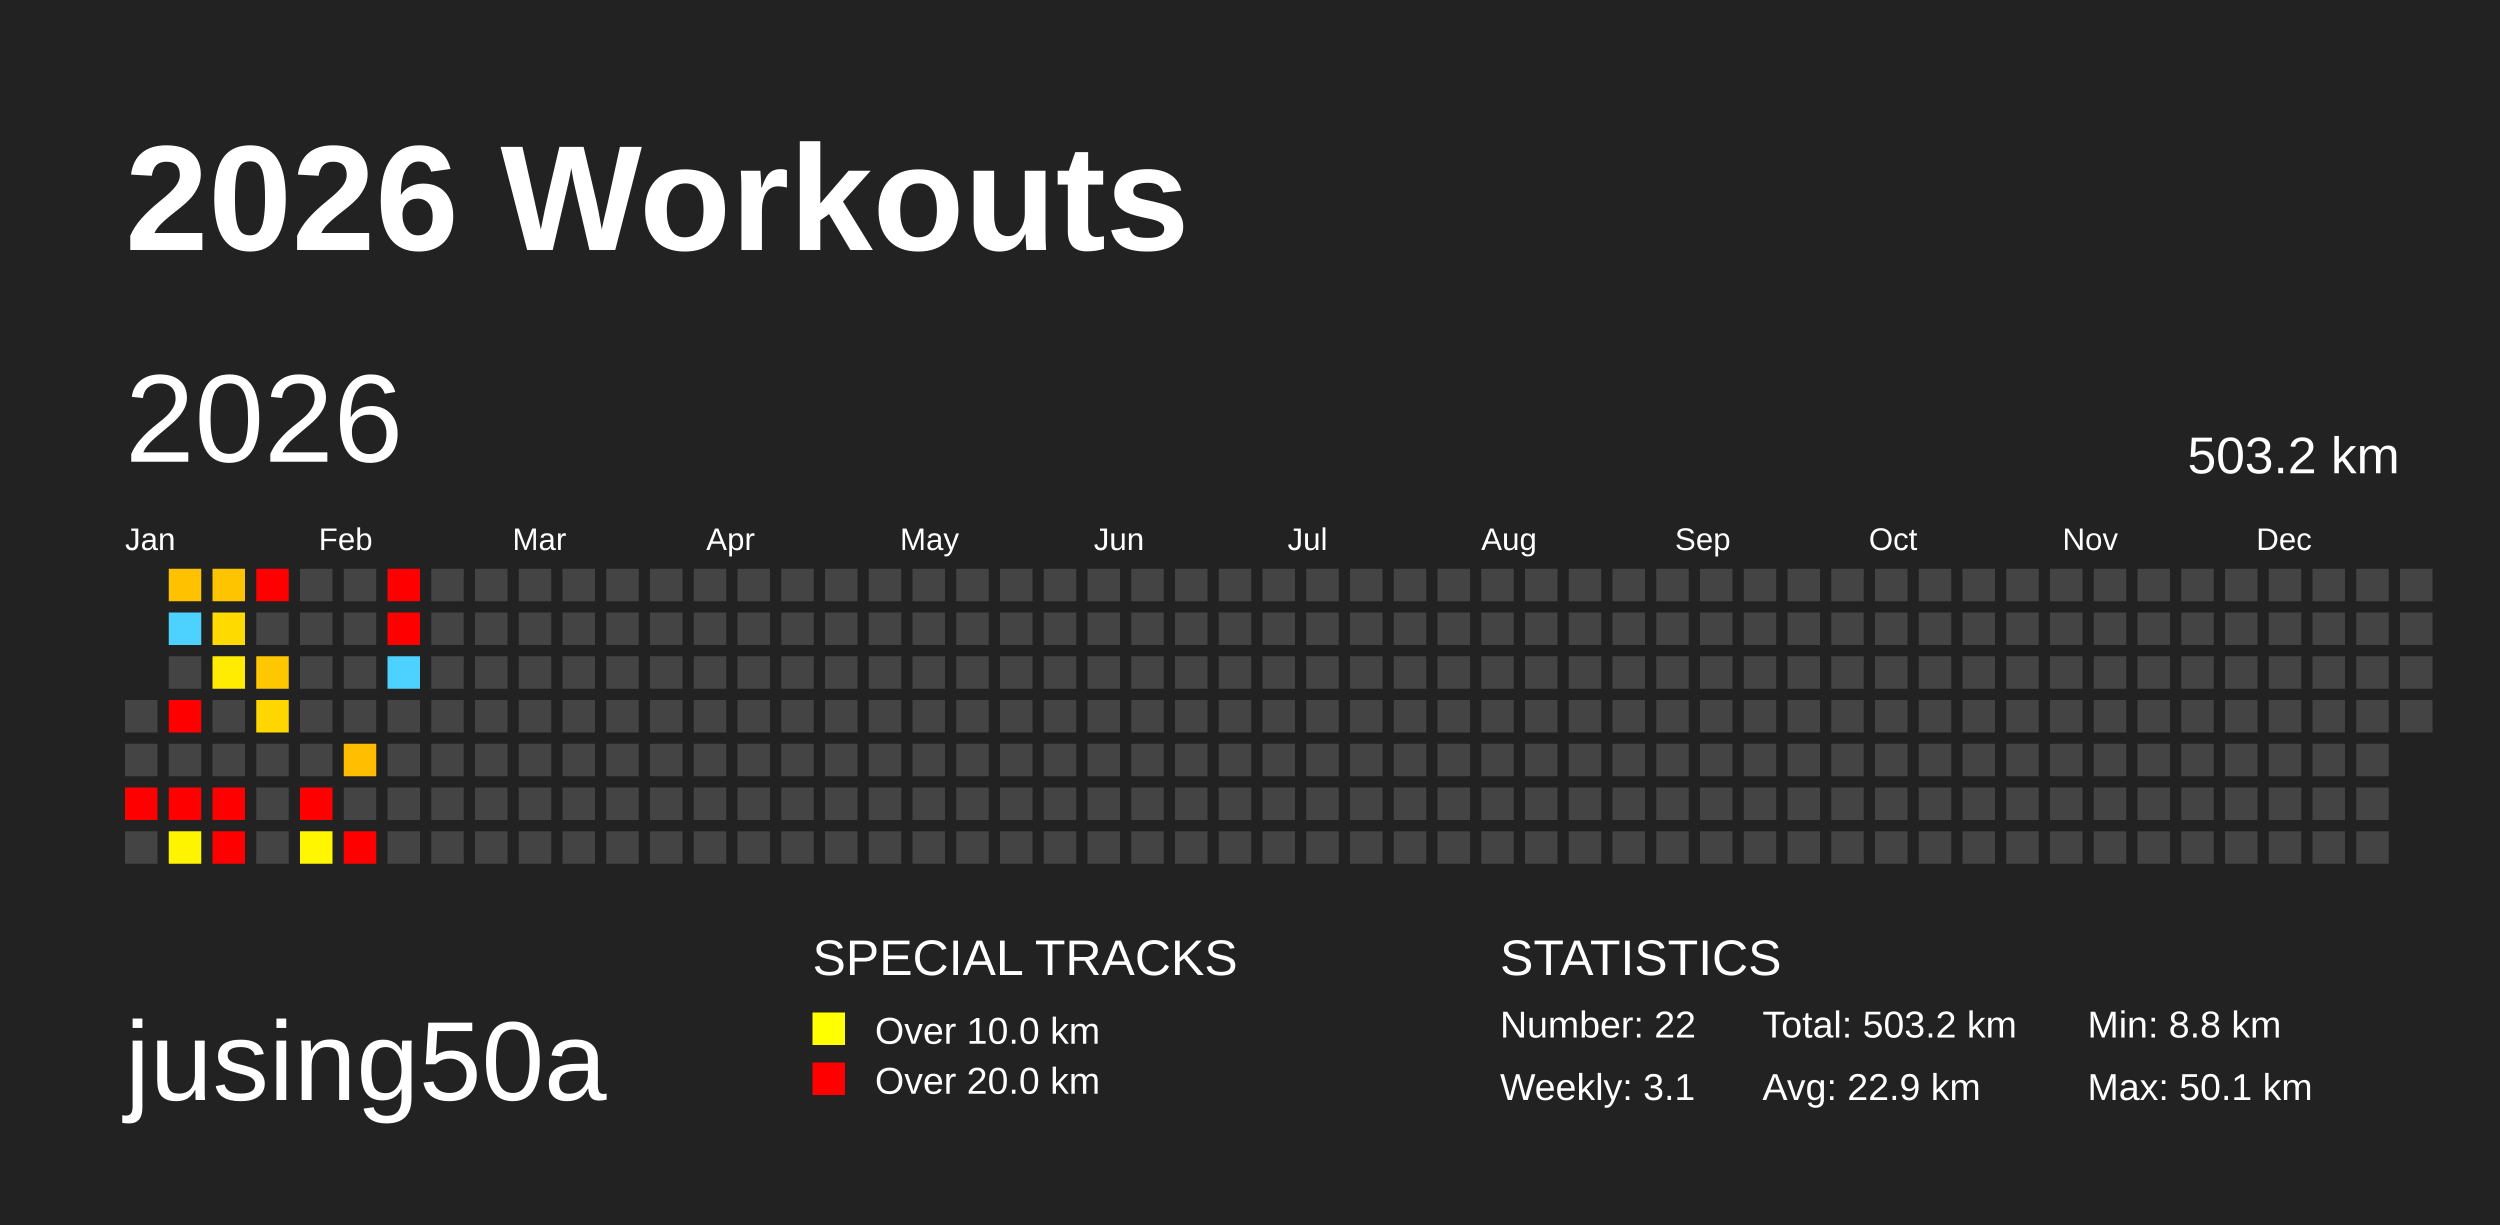
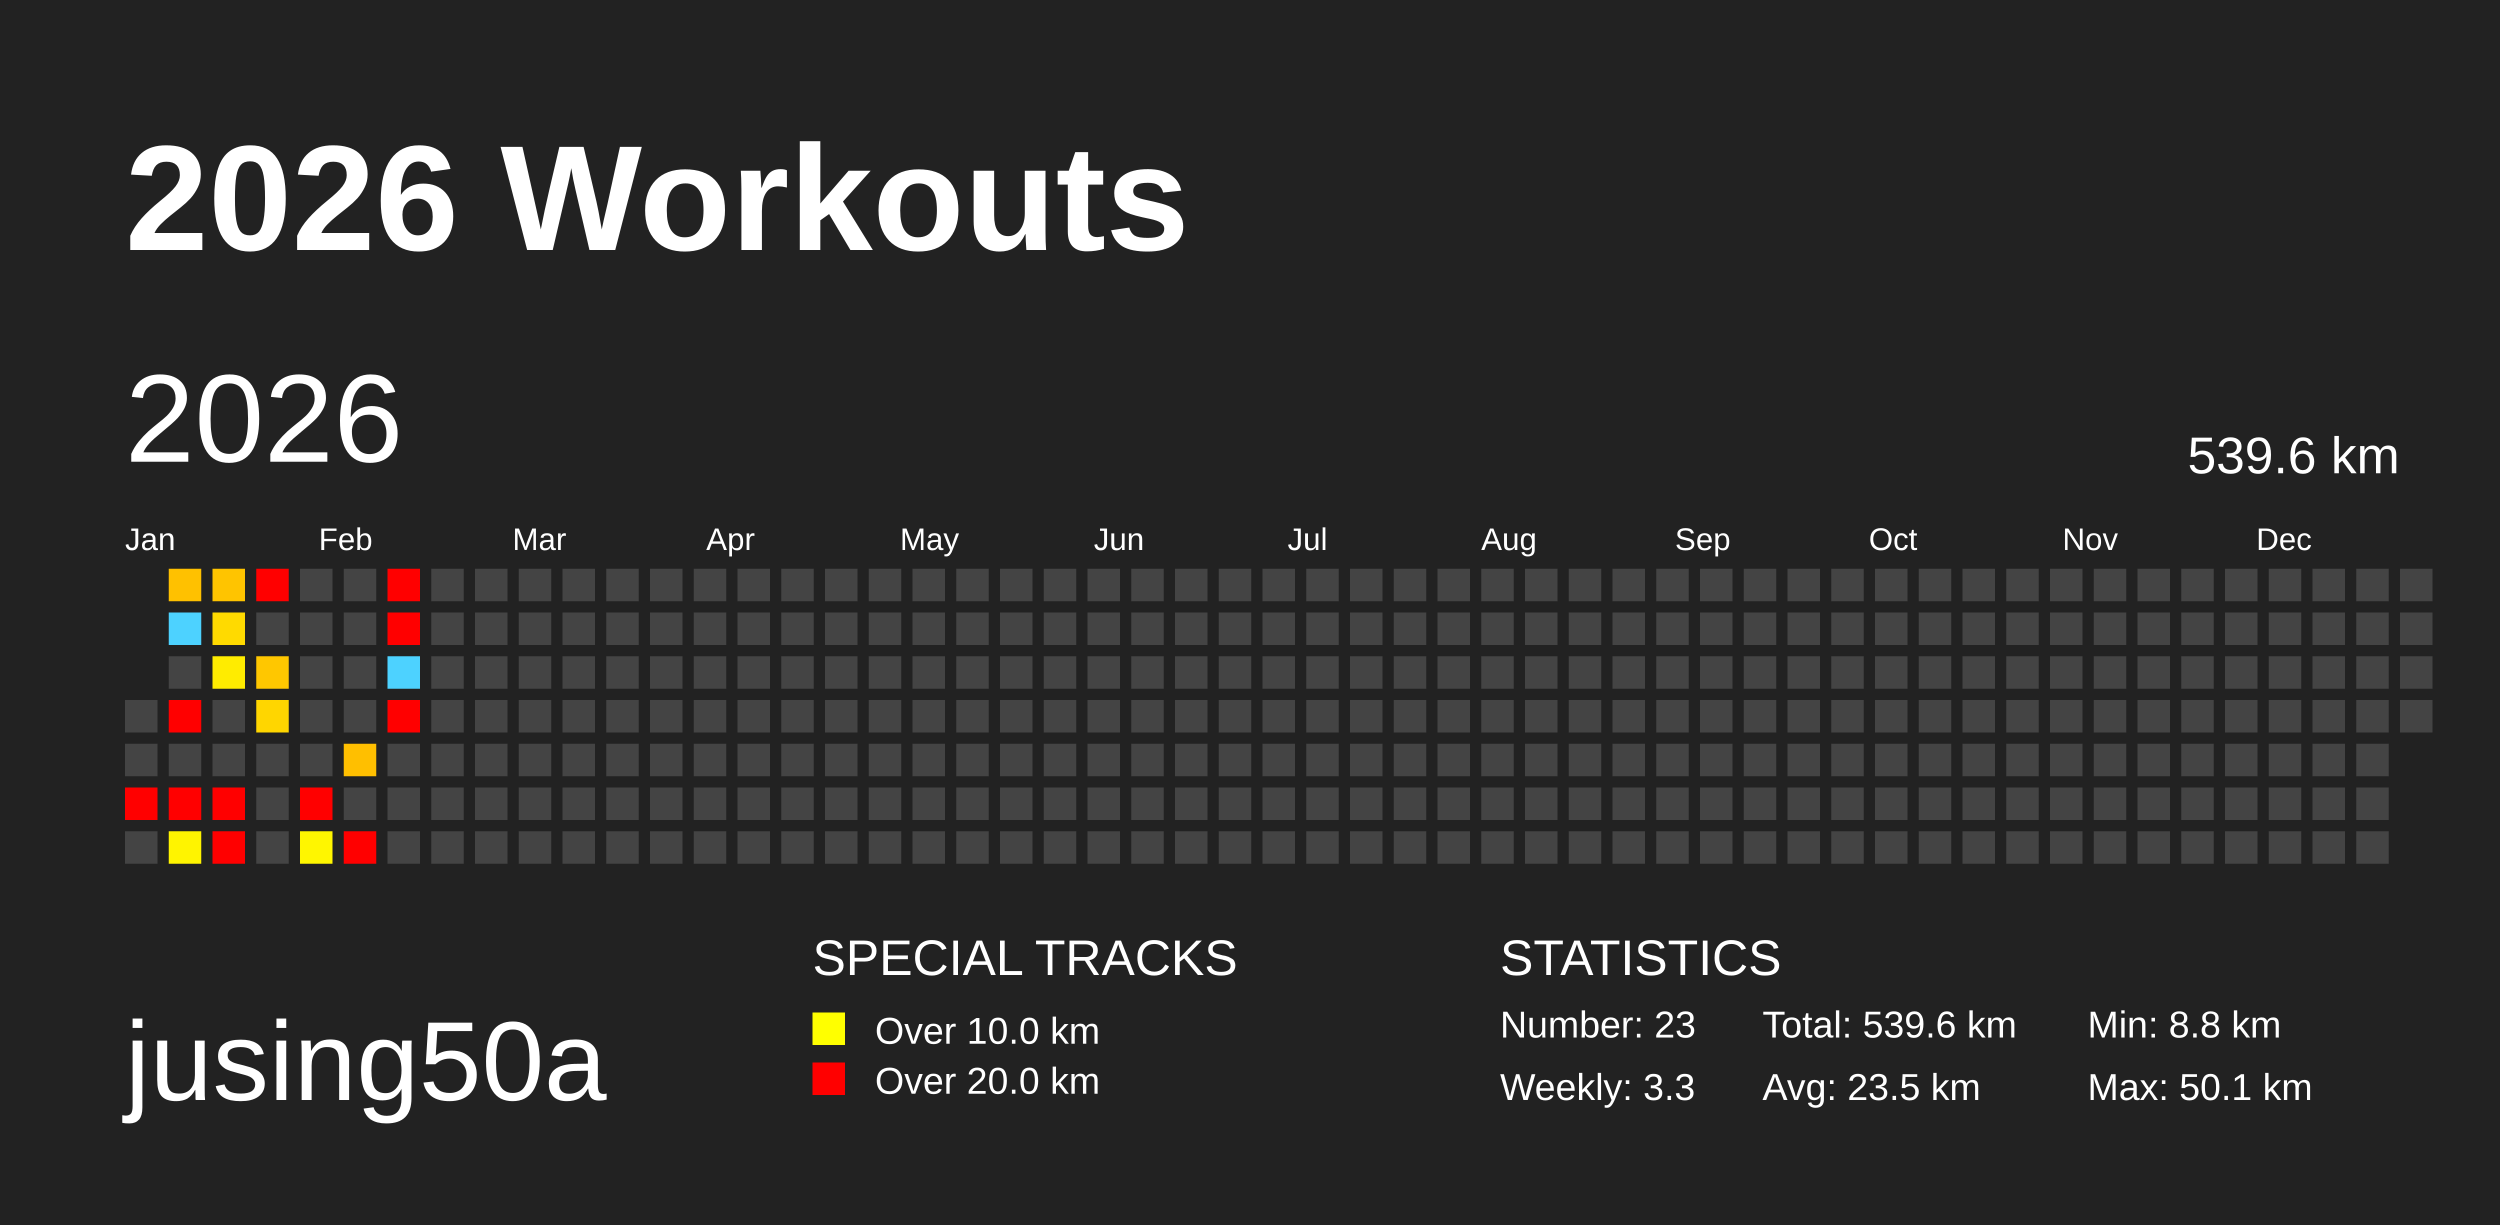
<svg xmlns="http://www.w3.org/2000/svg" baseProfile="full" height="98mm" version="1.1" viewBox="0,0,200,98" width="200mm">
  <defs />
  <rect fill="#222222" height="98" width="200" x="0" y="0" />
  <text fill="#FFFFFF" style="font-size:12px; font-family:Arial; font-weight:bold;" x="10" y="20">2026 Workouts</text>
  <text fill="#FFFFFF" style="font-size:9px; font-family:Arial" x="10" y="88">jusing50a</text>
  <text fill="#FFFFFF" style="font-size:4px; font-family:Arial" x="65" y="78">SPECIAL TRACKS</text>
  <rect fill="yellow" height="2.6" width="2.6" x="65" y="81" />
  <text fill="#FFFFFF" style="font-size:3px; font-family:Arial" x="70" y="83.5">Over 10.0 km</text>
  <rect fill="red" height="2.6" width="2.6" x="65" y="85" />
  <text fill="#FFFFFF" style="font-size:3px; font-family:Arial" x="70" y="87.5">Over 20.0 km</text>
  <text fill="#FFFFFF" style="font-size:4px; font-family:Arial" x="120" y="78">STATISTICS</text>
-   <text fill="#FFFFFF" style="font-size:3px; font-family:Arial" x="120" y="83">Number: 22</text>
-   <text fill="#FFFFFF" style="font-size:3px; font-family:Arial" x="120" y="88">Weekly: 3.1</text>
-   <text fill="#FFFFFF" style="font-size:3px; font-family:Arial" x="141" y="83">Total: 503.2 km</text>
-   <text fill="#FFFFFF" style="font-size:3px; font-family:Arial" x="141" y="88">Avg: 22.9 km</text>
+   <text fill="#FFFFFF" style="font-size:3px; font-family:Arial" x="120" y="83">Number: 23</text>
+   <text fill="#FFFFFF" style="font-size:3px; font-family:Arial" x="120" y="88">Weekly: 3.3</text>
+   <text fill="#FFFFFF" style="font-size:3px; font-family:Arial" x="141" y="83">Total: 539.6 km</text>
+   <text fill="#FFFFFF" style="font-size:3px; font-family:Arial" x="141" y="88">Avg: 23.5 km</text>
  <text fill="#FFFFFF" style="font-size:3px; font-family:Arial" x="167" y="83">Min: 8.8 km</text>
  <text fill="#FFFFFF" style="font-size:3px; font-family:Arial" x="167" y="88">Max: 50.1 km</text>
  <text dominant-baseline="hanging" fill="#FFFFFF" style="font-size:10.0px; font-family:Arial;" x="10" y="30">2026</text>
-   <text dominant-baseline="hanging" fill="#FFFFFF" style="font-size:4.125px; font-family:Arial;" x="175" y="35">503.2 km</text>
+   <text dominant-baseline="hanging" fill="#FFFFFF" style="font-size:4.125px; font-family:Arial;" x="175" y="35">539.6 km</text>
  <text fill="#FFFFFF" style="font-size:2.5px; font-family:Arial" x="10.0" y="44">Jan</text>
  <text fill="#FFFFFF" style="font-size:2.5px; font-family:Arial" x="25.5" y="44">Feb</text>
  <text fill="#FFFFFF" style="font-size:2.5px; font-family:Arial" x="41.0" y="44">Mar</text>
  <text fill="#FFFFFF" style="font-size:2.5px; font-family:Arial" x="56.5" y="44">Apr</text>
  <text fill="#FFFFFF" style="font-size:2.5px; font-family:Arial" x="72.0" y="44">May</text>
  <text fill="#FFFFFF" style="font-size:2.5px; font-family:Arial" x="87.5" y="44">Jun</text>
  <text fill="#FFFFFF" style="font-size:2.5px; font-family:Arial" x="103.0" y="44">Jul</text>
  <text fill="#FFFFFF" style="font-size:2.5px; font-family:Arial" x="118.5" y="44">Aug</text>
  <text fill="#FFFFFF" style="font-size:2.5px; font-family:Arial" x="134.0" y="44">Sep</text>
  <text fill="#FFFFFF" style="font-size:2.5px; font-family:Arial" x="149.5" y="44">Oct</text>
  <text fill="#FFFFFF" style="font-size:2.5px; font-family:Arial" x="165.0" y="44">Nov</text>
  <text fill="#FFFFFF" style="font-size:2.5px; font-family:Arial" x="180.5" y="44">Dec</text>
  <rect fill="#444444" height="2.6" width="2.6" x="10.0" y="56.0" />
  <rect fill="#444444" height="2.6" width="2.6" x="10.0" y="59.5" />
  <rect fill="red" height="2.6" width="2.6" x="10.0" y="63.0" />
  <rect fill="#444444" height="2.6" width="2.6" x="10.0" y="66.5" />
  <rect fill="#ffc100" height="2.6" width="2.6" x="13.5" y="45.5" />
  <rect fill="#4dd2ff" height="2.6" width="2.6" x="13.5" y="49.0" />
  <rect fill="#444444" height="2.6" width="2.6" x="13.5" y="52.5" />
  <rect fill="red" height="2.6" width="2.6" x="13.5" y="56.0" />
  <rect fill="#444444" height="2.6" width="2.6" x="13.5" y="59.5" />
  <rect fill="red" height="2.6" width="2.6" x="13.5" y="63.0" />
  <rect fill="#fff400" height="2.6" width="2.6" x="13.5" y="66.5" />
  <rect fill="#ffc400" height="2.6" width="2.6" x="17.0" y="45.5" />
  <rect fill="#ffda00" height="2.6" width="2.6" x="17.0" y="49.0" />
  <rect fill="#ffec00" height="2.6" width="2.6" x="17.0" y="52.5" />
  <rect fill="#444444" height="2.6" width="2.6" x="17.0" y="56.0" />
  <rect fill="#444444" height="2.6" width="2.6" x="17.0" y="59.5" />
  <rect fill="red" height="2.6" width="2.6" x="17.0" y="63.0" />
  <rect fill="red" height="2.6" width="2.6" x="17.0" y="66.5" />
  <rect fill="red" height="2.6" width="2.6" x="20.5" y="45.5" />
  <rect fill="#444444" height="2.6" width="2.6" x="20.5" y="49.0" />
  <rect fill="#ffc700" height="2.6" width="2.6" x="20.5" y="52.5" />
  <rect fill="#ffd600" height="2.6" width="2.6" x="20.5" y="56.0" />
  <rect fill="#444444" height="2.6" width="2.6" x="20.5" y="59.5" />
  <rect fill="#444444" height="2.6" width="2.6" x="20.5" y="63.0" />
  <rect fill="#444444" height="2.6" width="2.6" x="20.5" y="66.5" />
  <rect fill="#444444" height="2.6" width="2.6" x="24.0" y="45.5" />
  <rect fill="#444444" height="2.6" width="2.6" x="24.0" y="49.0" />
  <rect fill="#444444" height="2.6" width="2.6" x="24.0" y="52.5" />
  <rect fill="#444444" height="2.6" width="2.6" x="24.0" y="56.0" />
  <rect fill="#444444" height="2.6" width="2.6" x="24.0" y="59.5" />
  <rect fill="red" height="2.6" width="2.6" x="24.0" y="63.0" />
  <rect fill="#fff600" height="2.6" width="2.6" x="24.0" y="66.5" />
  <rect fill="#444444" height="2.6" width="2.6" x="27.5" y="45.5" />
  <rect fill="#444444" height="2.6" width="2.6" x="27.5" y="49.0" />
  <rect fill="#444444" height="2.6" width="2.6" x="27.5" y="52.5" />
  <rect fill="#444444" height="2.6" width="2.6" x="27.5" y="56.0" />
  <rect fill="#ffbf00" height="2.6" width="2.6" x="27.5" y="59.5" />
  <rect fill="#444444" height="2.6" width="2.6" x="27.5" y="63.0" />
  <rect fill="red" height="2.6" width="2.6" x="27.5" y="66.5" />
  <rect fill="red" height="2.6" width="2.6" x="31.0" y="45.5" />
  <rect fill="red" height="2.6" width="2.6" x="31.0" y="49.0" />
  <rect fill="#4dd2ff" height="2.6" width="2.6" x="31.0" y="52.5" />
-   <rect fill="#444444" height="2.6" width="2.6" x="31.0" y="56.0" />
+   <rect fill="red" height="2.6" width="2.6" x="31.0" y="56.0" />
  <rect fill="#444444" height="2.6" width="2.6" x="31.0" y="59.5" />
  <rect fill="#444444" height="2.6" width="2.6" x="31.0" y="63.0" />
  <rect fill="#444444" height="2.6" width="2.6" x="31.0" y="66.5" />
  <rect fill="#444444" height="2.6" width="2.6" x="34.5" y="45.5" />
  <rect fill="#444444" height="2.6" width="2.6" x="34.5" y="49.0" />
  <rect fill="#444444" height="2.6" width="2.6" x="34.5" y="52.5" />
  <rect fill="#444444" height="2.6" width="2.6" x="34.5" y="56.0" />
  <rect fill="#444444" height="2.6" width="2.6" x="34.5" y="59.5" />
  <rect fill="#444444" height="2.6" width="2.6" x="34.5" y="63.0" />
  <rect fill="#444444" height="2.6" width="2.6" x="34.5" y="66.5" />
  <rect fill="#444444" height="2.6" width="2.6" x="38.0" y="45.5" />
  <rect fill="#444444" height="2.6" width="2.6" x="38.0" y="49.0" />
  <rect fill="#444444" height="2.6" width="2.6" x="38.0" y="52.5" />
  <rect fill="#444444" height="2.6" width="2.6" x="38.0" y="56.0" />
  <rect fill="#444444" height="2.6" width="2.6" x="38.0" y="59.5" />
  <rect fill="#444444" height="2.6" width="2.6" x="38.0" y="63.0" />
  <rect fill="#444444" height="2.6" width="2.6" x="38.0" y="66.5" />
  <rect fill="#444444" height="2.6" width="2.6" x="41.5" y="45.5" />
  <rect fill="#444444" height="2.6" width="2.6" x="41.5" y="49.0" />
  <rect fill="#444444" height="2.6" width="2.6" x="41.5" y="52.5" />
  <rect fill="#444444" height="2.6" width="2.6" x="41.5" y="56.0" />
  <rect fill="#444444" height="2.6" width="2.6" x="41.5" y="59.5" />
  <rect fill="#444444" height="2.6" width="2.6" x="41.5" y="63.0" />
  <rect fill="#444444" height="2.6" width="2.6" x="41.5" y="66.5" />
  <rect fill="#444444" height="2.6" width="2.6" x="45.0" y="45.5" />
  <rect fill="#444444" height="2.6" width="2.6" x="45.0" y="49.0" />
  <rect fill="#444444" height="2.6" width="2.6" x="45.0" y="52.5" />
  <rect fill="#444444" height="2.6" width="2.6" x="45.0" y="56.0" />
  <rect fill="#444444" height="2.6" width="2.6" x="45.0" y="59.5" />
  <rect fill="#444444" height="2.6" width="2.6" x="45.0" y="63.0" />
  <rect fill="#444444" height="2.6" width="2.6" x="45.0" y="66.5" />
  <rect fill="#444444" height="2.6" width="2.6" x="48.5" y="45.5" />
  <rect fill="#444444" height="2.6" width="2.6" x="48.5" y="49.0" />
  <rect fill="#444444" height="2.6" width="2.6" x="48.5" y="52.5" />
  <rect fill="#444444" height="2.6" width="2.6" x="48.5" y="56.0" />
  <rect fill="#444444" height="2.6" width="2.6" x="48.5" y="59.5" />
  <rect fill="#444444" height="2.6" width="2.6" x="48.5" y="63.0" />
  <rect fill="#444444" height="2.6" width="2.6" x="48.5" y="66.5" />
  <rect fill="#444444" height="2.6" width="2.6" x="52.0" y="45.5" />
  <rect fill="#444444" height="2.6" width="2.6" x="52.0" y="49.0" />
  <rect fill="#444444" height="2.6" width="2.6" x="52.0" y="52.5" />
  <rect fill="#444444" height="2.6" width="2.6" x="52.0" y="56.0" />
  <rect fill="#444444" height="2.6" width="2.6" x="52.0" y="59.5" />
  <rect fill="#444444" height="2.6" width="2.6" x="52.0" y="63.0" />
  <rect fill="#444444" height="2.6" width="2.6" x="52.0" y="66.5" />
  <rect fill="#444444" height="2.6" width="2.6" x="55.5" y="45.5" />
  <rect fill="#444444" height="2.6" width="2.6" x="55.5" y="49.0" />
  <rect fill="#444444" height="2.6" width="2.6" x="55.5" y="52.5" />
  <rect fill="#444444" height="2.6" width="2.6" x="55.5" y="56.0" />
  <rect fill="#444444" height="2.6" width="2.6" x="55.5" y="59.5" />
  <rect fill="#444444" height="2.6" width="2.6" x="55.5" y="63.0" />
  <rect fill="#444444" height="2.6" width="2.6" x="55.5" y="66.5" />
  <rect fill="#444444" height="2.6" width="2.6" x="59.0" y="45.5" />
  <rect fill="#444444" height="2.6" width="2.6" x="59.0" y="49.0" />
  <rect fill="#444444" height="2.6" width="2.6" x="59.0" y="52.5" />
  <rect fill="#444444" height="2.6" width="2.6" x="59.0" y="56.0" />
  <rect fill="#444444" height="2.6" width="2.6" x="59.0" y="59.5" />
  <rect fill="#444444" height="2.6" width="2.6" x="59.0" y="63.0" />
  <rect fill="#444444" height="2.6" width="2.6" x="59.0" y="66.5" />
  <rect fill="#444444" height="2.6" width="2.6" x="62.5" y="45.5" />
  <rect fill="#444444" height="2.6" width="2.6" x="62.5" y="49.0" />
  <rect fill="#444444" height="2.6" width="2.6" x="62.5" y="52.5" />
  <rect fill="#444444" height="2.6" width="2.6" x="62.5" y="56.0" />
  <rect fill="#444444" height="2.6" width="2.6" x="62.5" y="59.5" />
  <rect fill="#444444" height="2.6" width="2.6" x="62.5" y="63.0" />
  <rect fill="#444444" height="2.6" width="2.6" x="62.5" y="66.5" />
  <rect fill="#444444" height="2.6" width="2.6" x="66.0" y="45.5" />
  <rect fill="#444444" height="2.6" width="2.6" x="66.0" y="49.0" />
  <rect fill="#444444" height="2.6" width="2.6" x="66.0" y="52.5" />
  <rect fill="#444444" height="2.6" width="2.6" x="66.0" y="56.0" />
  <rect fill="#444444" height="2.6" width="2.6" x="66.0" y="59.5" />
  <rect fill="#444444" height="2.6" width="2.6" x="66.0" y="63.0" />
  <rect fill="#444444" height="2.6" width="2.6" x="66.0" y="66.5" />
  <rect fill="#444444" height="2.6" width="2.6" x="69.5" y="45.5" />
  <rect fill="#444444" height="2.6" width="2.6" x="69.5" y="49.0" />
  <rect fill="#444444" height="2.6" width="2.6" x="69.5" y="52.5" />
  <rect fill="#444444" height="2.6" width="2.6" x="69.5" y="56.0" />
  <rect fill="#444444" height="2.6" width="2.6" x="69.5" y="59.5" />
  <rect fill="#444444" height="2.6" width="2.6" x="69.5" y="63.0" />
  <rect fill="#444444" height="2.6" width="2.6" x="69.5" y="66.5" />
  <rect fill="#444444" height="2.6" width="2.6" x="73.0" y="45.5" />
  <rect fill="#444444" height="2.6" width="2.6" x="73.0" y="49.0" />
  <rect fill="#444444" height="2.6" width="2.6" x="73.0" y="52.5" />
  <rect fill="#444444" height="2.6" width="2.6" x="73.0" y="56.0" />
  <rect fill="#444444" height="2.6" width="2.6" x="73.0" y="59.5" />
  <rect fill="#444444" height="2.6" width="2.6" x="73.0" y="63.0" />
  <rect fill="#444444" height="2.6" width="2.6" x="73.0" y="66.5" />
  <rect fill="#444444" height="2.6" width="2.6" x="76.5" y="45.5" />
  <rect fill="#444444" height="2.6" width="2.6" x="76.5" y="49.0" />
  <rect fill="#444444" height="2.6" width="2.6" x="76.5" y="52.5" />
  <rect fill="#444444" height="2.6" width="2.6" x="76.5" y="56.0" />
  <rect fill="#444444" height="2.6" width="2.6" x="76.5" y="59.5" />
  <rect fill="#444444" height="2.6" width="2.6" x="76.5" y="63.0" />
  <rect fill="#444444" height="2.6" width="2.6" x="76.5" y="66.5" />
  <rect fill="#444444" height="2.6" width="2.6" x="80.0" y="45.5" />
  <rect fill="#444444" height="2.6" width="2.6" x="80.0" y="49.0" />
  <rect fill="#444444" height="2.6" width="2.6" x="80.0" y="52.5" />
  <rect fill="#444444" height="2.6" width="2.6" x="80.0" y="56.0" />
  <rect fill="#444444" height="2.6" width="2.6" x="80.0" y="59.5" />
  <rect fill="#444444" height="2.6" width="2.6" x="80.0" y="63.0" />
  <rect fill="#444444" height="2.6" width="2.6" x="80.0" y="66.5" />
  <rect fill="#444444" height="2.6" width="2.6" x="83.5" y="45.5" />
  <rect fill="#444444" height="2.6" width="2.6" x="83.5" y="49.0" />
  <rect fill="#444444" height="2.6" width="2.6" x="83.5" y="52.5" />
  <rect fill="#444444" height="2.6" width="2.6" x="83.5" y="56.0" />
  <rect fill="#444444" height="2.6" width="2.6" x="83.5" y="59.5" />
  <rect fill="#444444" height="2.6" width="2.6" x="83.5" y="63.0" />
  <rect fill="#444444" height="2.6" width="2.6" x="83.5" y="66.5" />
  <rect fill="#444444" height="2.6" width="2.6" x="87.0" y="45.5" />
  <rect fill="#444444" height="2.6" width="2.6" x="87.0" y="49.0" />
  <rect fill="#444444" height="2.6" width="2.6" x="87.0" y="52.5" />
  <rect fill="#444444" height="2.6" width="2.6" x="87.0" y="56.0" />
  <rect fill="#444444" height="2.6" width="2.6" x="87.0" y="59.5" />
  <rect fill="#444444" height="2.6" width="2.6" x="87.0" y="63.0" />
  <rect fill="#444444" height="2.6" width="2.6" x="87.0" y="66.5" />
  <rect fill="#444444" height="2.6" width="2.6" x="90.5" y="45.5" />
  <rect fill="#444444" height="2.6" width="2.6" x="90.5" y="49.0" />
  <rect fill="#444444" height="2.6" width="2.6" x="90.5" y="52.5" />
  <rect fill="#444444" height="2.6" width="2.6" x="90.5" y="56.0" />
  <rect fill="#444444" height="2.6" width="2.6" x="90.5" y="59.5" />
  <rect fill="#444444" height="2.6" width="2.6" x="90.5" y="63.0" />
  <rect fill="#444444" height="2.6" width="2.6" x="90.5" y="66.5" />
  <rect fill="#444444" height="2.6" width="2.6" x="94.0" y="45.5" />
  <rect fill="#444444" height="2.6" width="2.6" x="94.0" y="49.0" />
  <rect fill="#444444" height="2.6" width="2.6" x="94.0" y="52.5" />
  <rect fill="#444444" height="2.6" width="2.6" x="94.0" y="56.0" />
  <rect fill="#444444" height="2.6" width="2.6" x="94.0" y="59.5" />
  <rect fill="#444444" height="2.6" width="2.6" x="94.0" y="63.0" />
  <rect fill="#444444" height="2.6" width="2.6" x="94.0" y="66.5" />
  <rect fill="#444444" height="2.6" width="2.6" x="97.5" y="45.5" />
  <rect fill="#444444" height="2.6" width="2.6" x="97.5" y="49.0" />
  <rect fill="#444444" height="2.6" width="2.6" x="97.5" y="52.5" />
  <rect fill="#444444" height="2.6" width="2.6" x="97.5" y="56.0" />
  <rect fill="#444444" height="2.6" width="2.6" x="97.5" y="59.5" />
  <rect fill="#444444" height="2.6" width="2.6" x="97.5" y="63.0" />
  <rect fill="#444444" height="2.6" width="2.6" x="97.5" y="66.5" />
  <rect fill="#444444" height="2.6" width="2.6" x="101.0" y="45.5" />
  <rect fill="#444444" height="2.6" width="2.6" x="101.0" y="49.0" />
  <rect fill="#444444" height="2.6" width="2.6" x="101.0" y="52.5" />
  <rect fill="#444444" height="2.6" width="2.6" x="101.0" y="56.0" />
  <rect fill="#444444" height="2.6" width="2.6" x="101.0" y="59.5" />
  <rect fill="#444444" height="2.6" width="2.6" x="101.0" y="63.0" />
  <rect fill="#444444" height="2.6" width="2.6" x="101.0" y="66.5" />
  <rect fill="#444444" height="2.6" width="2.6" x="104.5" y="45.5" />
  <rect fill="#444444" height="2.6" width="2.6" x="104.5" y="49.0" />
  <rect fill="#444444" height="2.6" width="2.6" x="104.5" y="52.5" />
  <rect fill="#444444" height="2.6" width="2.6" x="104.5" y="56.0" />
  <rect fill="#444444" height="2.6" width="2.6" x="104.5" y="59.5" />
  <rect fill="#444444" height="2.6" width="2.6" x="104.5" y="63.0" />
  <rect fill="#444444" height="2.6" width="2.6" x="104.5" y="66.5" />
  <rect fill="#444444" height="2.6" width="2.6" x="108.0" y="45.5" />
  <rect fill="#444444" height="2.6" width="2.6" x="108.0" y="49.0" />
  <rect fill="#444444" height="2.6" width="2.6" x="108.0" y="52.5" />
  <rect fill="#444444" height="2.6" width="2.6" x="108.0" y="56.0" />
  <rect fill="#444444" height="2.6" width="2.6" x="108.0" y="59.5" />
  <rect fill="#444444" height="2.6" width="2.6" x="108.0" y="63.0" />
  <rect fill="#444444" height="2.6" width="2.6" x="108.0" y="66.5" />
  <rect fill="#444444" height="2.6" width="2.6" x="111.5" y="45.5" />
  <rect fill="#444444" height="2.6" width="2.6" x="111.5" y="49.0" />
  <rect fill="#444444" height="2.6" width="2.6" x="111.5" y="52.5" />
  <rect fill="#444444" height="2.6" width="2.6" x="111.5" y="56.0" />
  <rect fill="#444444" height="2.6" width="2.6" x="111.5" y="59.5" />
  <rect fill="#444444" height="2.6" width="2.6" x="111.5" y="63.0" />
  <rect fill="#444444" height="2.6" width="2.6" x="111.5" y="66.5" />
  <rect fill="#444444" height="2.6" width="2.6" x="115.0" y="45.5" />
  <rect fill="#444444" height="2.6" width="2.6" x="115.0" y="49.0" />
  <rect fill="#444444" height="2.6" width="2.6" x="115.0" y="52.5" />
  <rect fill="#444444" height="2.6" width="2.6" x="115.0" y="56.0" />
  <rect fill="#444444" height="2.6" width="2.6" x="115.0" y="59.5" />
  <rect fill="#444444" height="2.6" width="2.6" x="115.0" y="63.0" />
  <rect fill="#444444" height="2.6" width="2.6" x="115.0" y="66.5" />
  <rect fill="#444444" height="2.6" width="2.6" x="118.5" y="45.5" />
  <rect fill="#444444" height="2.6" width="2.6" x="118.5" y="49.0" />
  <rect fill="#444444" height="2.6" width="2.6" x="118.5" y="52.5" />
  <rect fill="#444444" height="2.6" width="2.6" x="118.5" y="56.0" />
  <rect fill="#444444" height="2.6" width="2.6" x="118.5" y="59.5" />
  <rect fill="#444444" height="2.6" width="2.6" x="118.5" y="63.0" />
  <rect fill="#444444" height="2.6" width="2.6" x="118.5" y="66.5" />
  <rect fill="#444444" height="2.6" width="2.6" x="122.0" y="45.5" />
  <rect fill="#444444" height="2.6" width="2.6" x="122.0" y="49.0" />
  <rect fill="#444444" height="2.6" width="2.6" x="122.0" y="52.5" />
  <rect fill="#444444" height="2.6" width="2.6" x="122.0" y="56.0" />
  <rect fill="#444444" height="2.6" width="2.6" x="122.0" y="59.5" />
  <rect fill="#444444" height="2.6" width="2.6" x="122.0" y="63.0" />
  <rect fill="#444444" height="2.6" width="2.6" x="122.0" y="66.5" />
  <rect fill="#444444" height="2.6" width="2.6" x="125.5" y="45.5" />
  <rect fill="#444444" height="2.6" width="2.6" x="125.5" y="49.0" />
  <rect fill="#444444" height="2.6" width="2.6" x="125.5" y="52.5" />
  <rect fill="#444444" height="2.6" width="2.6" x="125.5" y="56.0" />
  <rect fill="#444444" height="2.6" width="2.6" x="125.5" y="59.5" />
  <rect fill="#444444" height="2.6" width="2.6" x="125.5" y="63.0" />
  <rect fill="#444444" height="2.6" width="2.6" x="125.5" y="66.5" />
  <rect fill="#444444" height="2.6" width="2.6" x="129.0" y="45.5" />
  <rect fill="#444444" height="2.6" width="2.6" x="129.0" y="49.0" />
  <rect fill="#444444" height="2.6" width="2.6" x="129.0" y="52.5" />
  <rect fill="#444444" height="2.6" width="2.6" x="129.0" y="56.0" />
  <rect fill="#444444" height="2.6" width="2.6" x="129.0" y="59.5" />
  <rect fill="#444444" height="2.6" width="2.6" x="129.0" y="63.0" />
  <rect fill="#444444" height="2.6" width="2.6" x="129.0" y="66.5" />
  <rect fill="#444444" height="2.6" width="2.6" x="132.5" y="45.5" />
  <rect fill="#444444" height="2.6" width="2.6" x="132.5" y="49.0" />
  <rect fill="#444444" height="2.6" width="2.6" x="132.5" y="52.5" />
  <rect fill="#444444" height="2.6" width="2.6" x="132.5" y="56.0" />
  <rect fill="#444444" height="2.6" width="2.6" x="132.5" y="59.5" />
  <rect fill="#444444" height="2.6" width="2.6" x="132.5" y="63.0" />
  <rect fill="#444444" height="2.6" width="2.6" x="132.5" y="66.5" />
  <rect fill="#444444" height="2.6" width="2.6" x="136.0" y="45.5" />
  <rect fill="#444444" height="2.6" width="2.6" x="136.0" y="49.0" />
  <rect fill="#444444" height="2.6" width="2.6" x="136.0" y="52.5" />
  <rect fill="#444444" height="2.6" width="2.6" x="136.0" y="56.0" />
  <rect fill="#444444" height="2.6" width="2.6" x="136.0" y="59.5" />
  <rect fill="#444444" height="2.6" width="2.6" x="136.0" y="63.0" />
  <rect fill="#444444" height="2.6" width="2.6" x="136.0" y="66.5" />
  <rect fill="#444444" height="2.6" width="2.6" x="139.5" y="45.5" />
  <rect fill="#444444" height="2.6" width="2.6" x="139.5" y="49.0" />
  <rect fill="#444444" height="2.6" width="2.6" x="139.5" y="52.5" />
  <rect fill="#444444" height="2.6" width="2.6" x="139.5" y="56.0" />
  <rect fill="#444444" height="2.6" width="2.6" x="139.5" y="59.5" />
  <rect fill="#444444" height="2.6" width="2.6" x="139.5" y="63.0" />
  <rect fill="#444444" height="2.6" width="2.6" x="139.5" y="66.5" />
  <rect fill="#444444" height="2.6" width="2.6" x="143.0" y="45.5" />
  <rect fill="#444444" height="2.6" width="2.6" x="143.0" y="49.0" />
  <rect fill="#444444" height="2.6" width="2.6" x="143.0" y="52.5" />
  <rect fill="#444444" height="2.6" width="2.6" x="143.0" y="56.0" />
  <rect fill="#444444" height="2.6" width="2.6" x="143.0" y="59.5" />
  <rect fill="#444444" height="2.6" width="2.6" x="143.0" y="63.0" />
  <rect fill="#444444" height="2.6" width="2.6" x="143.0" y="66.5" />
  <rect fill="#444444" height="2.6" width="2.6" x="146.5" y="45.5" />
  <rect fill="#444444" height="2.6" width="2.6" x="146.5" y="49.0" />
  <rect fill="#444444" height="2.6" width="2.6" x="146.5" y="52.5" />
  <rect fill="#444444" height="2.6" width="2.6" x="146.5" y="56.0" />
  <rect fill="#444444" height="2.6" width="2.6" x="146.5" y="59.5" />
  <rect fill="#444444" height="2.6" width="2.6" x="146.5" y="63.0" />
  <rect fill="#444444" height="2.6" width="2.6" x="146.5" y="66.5" />
  <rect fill="#444444" height="2.6" width="2.6" x="150.0" y="45.5" />
  <rect fill="#444444" height="2.6" width="2.6" x="150.0" y="49.0" />
  <rect fill="#444444" height="2.6" width="2.6" x="150.0" y="52.5" />
  <rect fill="#444444" height="2.6" width="2.6" x="150.0" y="56.0" />
  <rect fill="#444444" height="2.6" width="2.6" x="150.0" y="59.5" />
  <rect fill="#444444" height="2.6" width="2.6" x="150.0" y="63.0" />
  <rect fill="#444444" height="2.6" width="2.6" x="150.0" y="66.5" />
  <rect fill="#444444" height="2.6" width="2.6" x="153.5" y="45.5" />
  <rect fill="#444444" height="2.6" width="2.6" x="153.5" y="49.0" />
  <rect fill="#444444" height="2.6" width="2.6" x="153.5" y="52.5" />
  <rect fill="#444444" height="2.6" width="2.6" x="153.5" y="56.0" />
  <rect fill="#444444" height="2.6" width="2.6" x="153.5" y="59.5" />
  <rect fill="#444444" height="2.6" width="2.6" x="153.5" y="63.0" />
  <rect fill="#444444" height="2.6" width="2.6" x="153.5" y="66.5" />
  <rect fill="#444444" height="2.6" width="2.6" x="157.0" y="45.5" />
  <rect fill="#444444" height="2.6" width="2.6" x="157.0" y="49.0" />
  <rect fill="#444444" height="2.6" width="2.6" x="157.0" y="52.5" />
  <rect fill="#444444" height="2.6" width="2.6" x="157.0" y="56.0" />
  <rect fill="#444444" height="2.6" width="2.6" x="157.0" y="59.5" />
  <rect fill="#444444" height="2.6" width="2.6" x="157.0" y="63.0" />
  <rect fill="#444444" height="2.6" width="2.6" x="157.0" y="66.5" />
  <rect fill="#444444" height="2.6" width="2.6" x="160.5" y="45.5" />
  <rect fill="#444444" height="2.6" width="2.6" x="160.5" y="49.0" />
  <rect fill="#444444" height="2.6" width="2.6" x="160.5" y="52.5" />
  <rect fill="#444444" height="2.6" width="2.6" x="160.5" y="56.0" />
  <rect fill="#444444" height="2.6" width="2.6" x="160.5" y="59.5" />
  <rect fill="#444444" height="2.6" width="2.6" x="160.5" y="63.0" />
  <rect fill="#444444" height="2.6" width="2.6" x="160.5" y="66.5" />
  <rect fill="#444444" height="2.6" width="2.6" x="164.0" y="45.5" />
  <rect fill="#444444" height="2.6" width="2.6" x="164.0" y="49.0" />
  <rect fill="#444444" height="2.6" width="2.6" x="164.0" y="52.5" />
  <rect fill="#444444" height="2.6" width="2.6" x="164.0" y="56.0" />
  <rect fill="#444444" height="2.6" width="2.6" x="164.0" y="59.5" />
  <rect fill="#444444" height="2.6" width="2.6" x="164.0" y="63.0" />
  <rect fill="#444444" height="2.6" width="2.6" x="164.0" y="66.5" />
  <rect fill="#444444" height="2.6" width="2.6" x="167.5" y="45.5" />
  <rect fill="#444444" height="2.6" width="2.6" x="167.5" y="49.0" />
  <rect fill="#444444" height="2.6" width="2.6" x="167.5" y="52.5" />
  <rect fill="#444444" height="2.6" width="2.6" x="167.5" y="56.0" />
  <rect fill="#444444" height="2.6" width="2.6" x="167.5" y="59.5" />
  <rect fill="#444444" height="2.6" width="2.6" x="167.5" y="63.0" />
  <rect fill="#444444" height="2.6" width="2.6" x="167.5" y="66.5" />
  <rect fill="#444444" height="2.6" width="2.6" x="171.0" y="45.5" />
  <rect fill="#444444" height="2.6" width="2.6" x="171.0" y="49.0" />
  <rect fill="#444444" height="2.6" width="2.6" x="171.0" y="52.5" />
  <rect fill="#444444" height="2.6" width="2.6" x="171.0" y="56.0" />
  <rect fill="#444444" height="2.6" width="2.6" x="171.0" y="59.5" />
  <rect fill="#444444" height="2.6" width="2.6" x="171.0" y="63.0" />
  <rect fill="#444444" height="2.6" width="2.6" x="171.0" y="66.5" />
  <rect fill="#444444" height="2.6" width="2.6" x="174.5" y="45.5" />
  <rect fill="#444444" height="2.6" width="2.6" x="174.5" y="49.0" />
  <rect fill="#444444" height="2.6" width="2.6" x="174.5" y="52.5" />
  <rect fill="#444444" height="2.6" width="2.6" x="174.5" y="56.0" />
  <rect fill="#444444" height="2.6" width="2.6" x="174.5" y="59.5" />
  <rect fill="#444444" height="2.6" width="2.6" x="174.5" y="63.0" />
  <rect fill="#444444" height="2.6" width="2.6" x="174.5" y="66.5" />
  <rect fill="#444444" height="2.6" width="2.6" x="178.0" y="45.5" />
  <rect fill="#444444" height="2.6" width="2.6" x="178.0" y="49.0" />
  <rect fill="#444444" height="2.6" width="2.6" x="178.0" y="52.5" />
  <rect fill="#444444" height="2.6" width="2.6" x="178.0" y="56.0" />
  <rect fill="#444444" height="2.6" width="2.6" x="178.0" y="59.5" />
  <rect fill="#444444" height="2.6" width="2.6" x="178.0" y="63.0" />
  <rect fill="#444444" height="2.6" width="2.6" x="178.0" y="66.5" />
  <rect fill="#444444" height="2.6" width="2.6" x="181.5" y="45.5" />
  <rect fill="#444444" height="2.6" width="2.6" x="181.5" y="49.0" />
  <rect fill="#444444" height="2.6" width="2.6" x="181.5" y="52.5" />
  <rect fill="#444444" height="2.6" width="2.6" x="181.5" y="56.0" />
  <rect fill="#444444" height="2.6" width="2.6" x="181.5" y="59.5" />
  <rect fill="#444444" height="2.6" width="2.6" x="181.5" y="63.0" />
  <rect fill="#444444" height="2.6" width="2.6" x="181.5" y="66.5" />
  <rect fill="#444444" height="2.6" width="2.6" x="185.0" y="45.5" />
  <rect fill="#444444" height="2.6" width="2.6" x="185.0" y="49.0" />
  <rect fill="#444444" height="2.6" width="2.6" x="185.0" y="52.5" />
  <rect fill="#444444" height="2.6" width="2.6" x="185.0" y="56.0" />
  <rect fill="#444444" height="2.6" width="2.6" x="185.0" y="59.5" />
  <rect fill="#444444" height="2.6" width="2.6" x="185.0" y="63.0" />
  <rect fill="#444444" height="2.6" width="2.6" x="185.0" y="66.5" />
  <rect fill="#444444" height="2.6" width="2.6" x="188.5" y="45.5" />
  <rect fill="#444444" height="2.6" width="2.6" x="188.5" y="49.0" />
  <rect fill="#444444" height="2.6" width="2.6" x="188.5" y="52.5" />
  <rect fill="#444444" height="2.6" width="2.6" x="188.5" y="56.0" />
  <rect fill="#444444" height="2.6" width="2.6" x="188.5" y="59.5" />
  <rect fill="#444444" height="2.6" width="2.6" x="188.5" y="63.0" />
  <rect fill="#444444" height="2.6" width="2.6" x="188.5" y="66.5" />
  <rect fill="#444444" height="2.6" width="2.6" x="192.0" y="45.5" />
  <rect fill="#444444" height="2.6" width="2.6" x="192.0" y="49.0" />
  <rect fill="#444444" height="2.6" width="2.6" x="192.0" y="52.5" />
  <rect fill="#444444" height="2.6" width="2.6" x="192.0" y="56.0" />
</svg>
